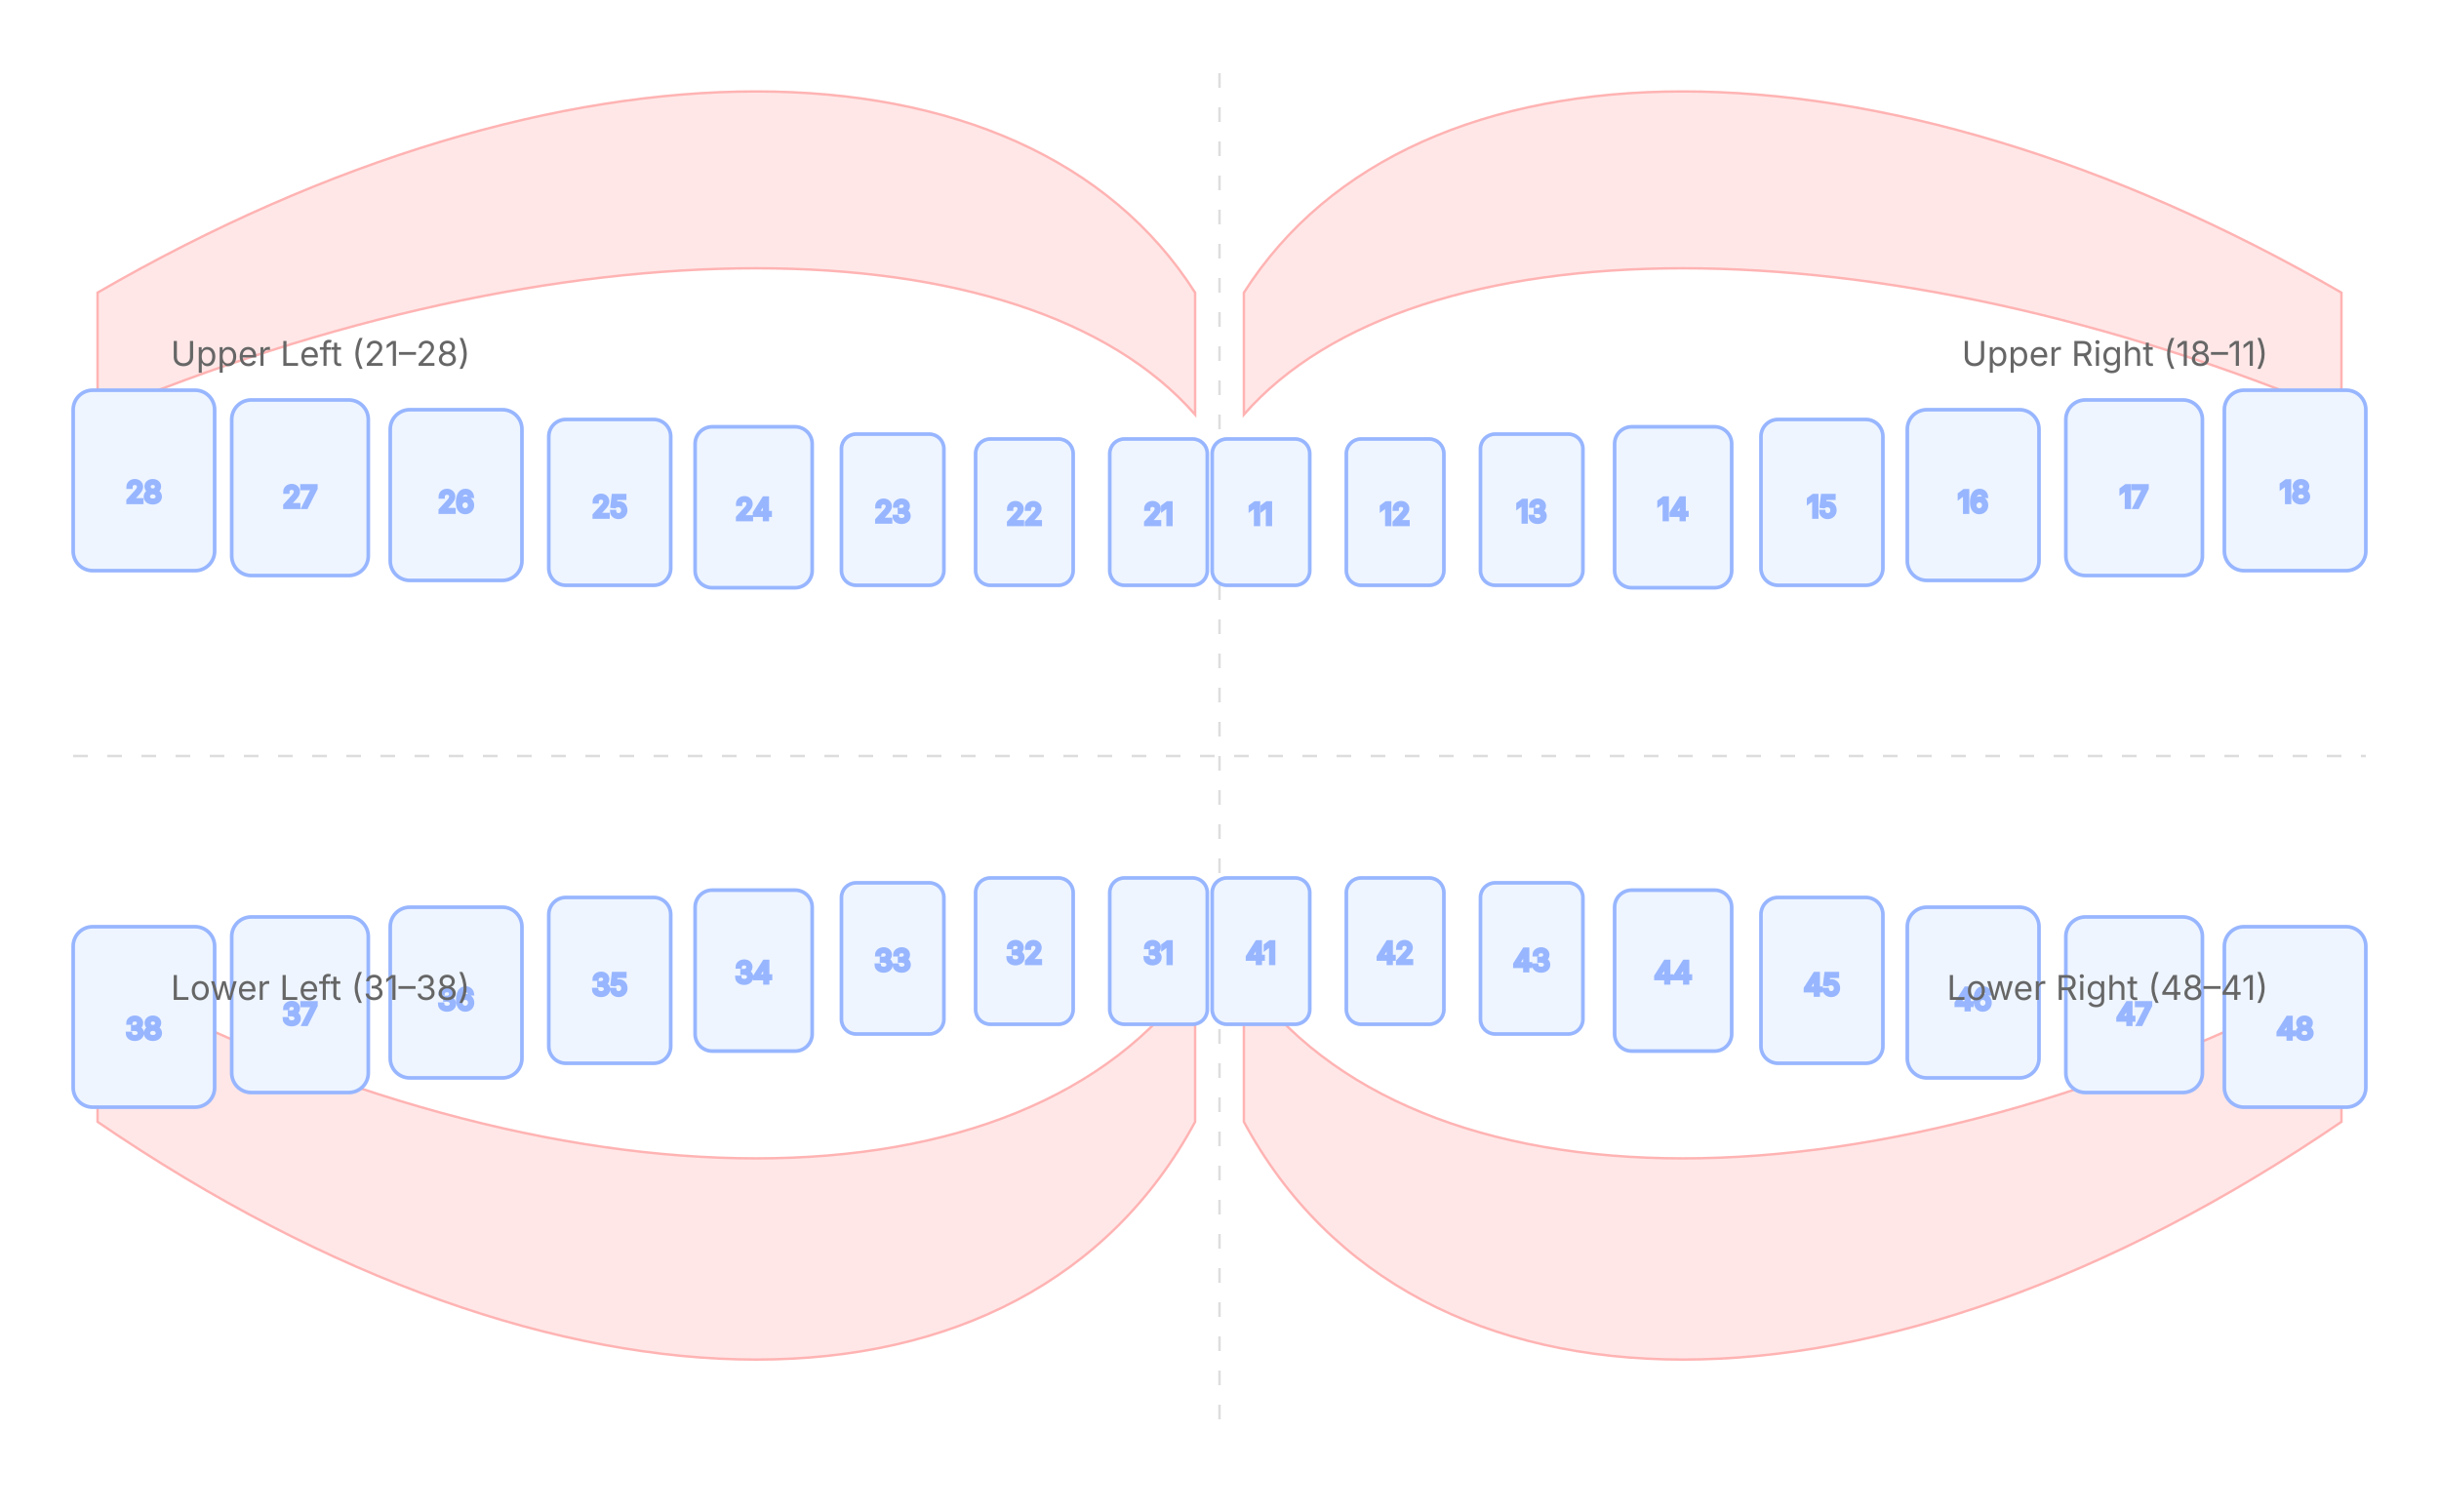
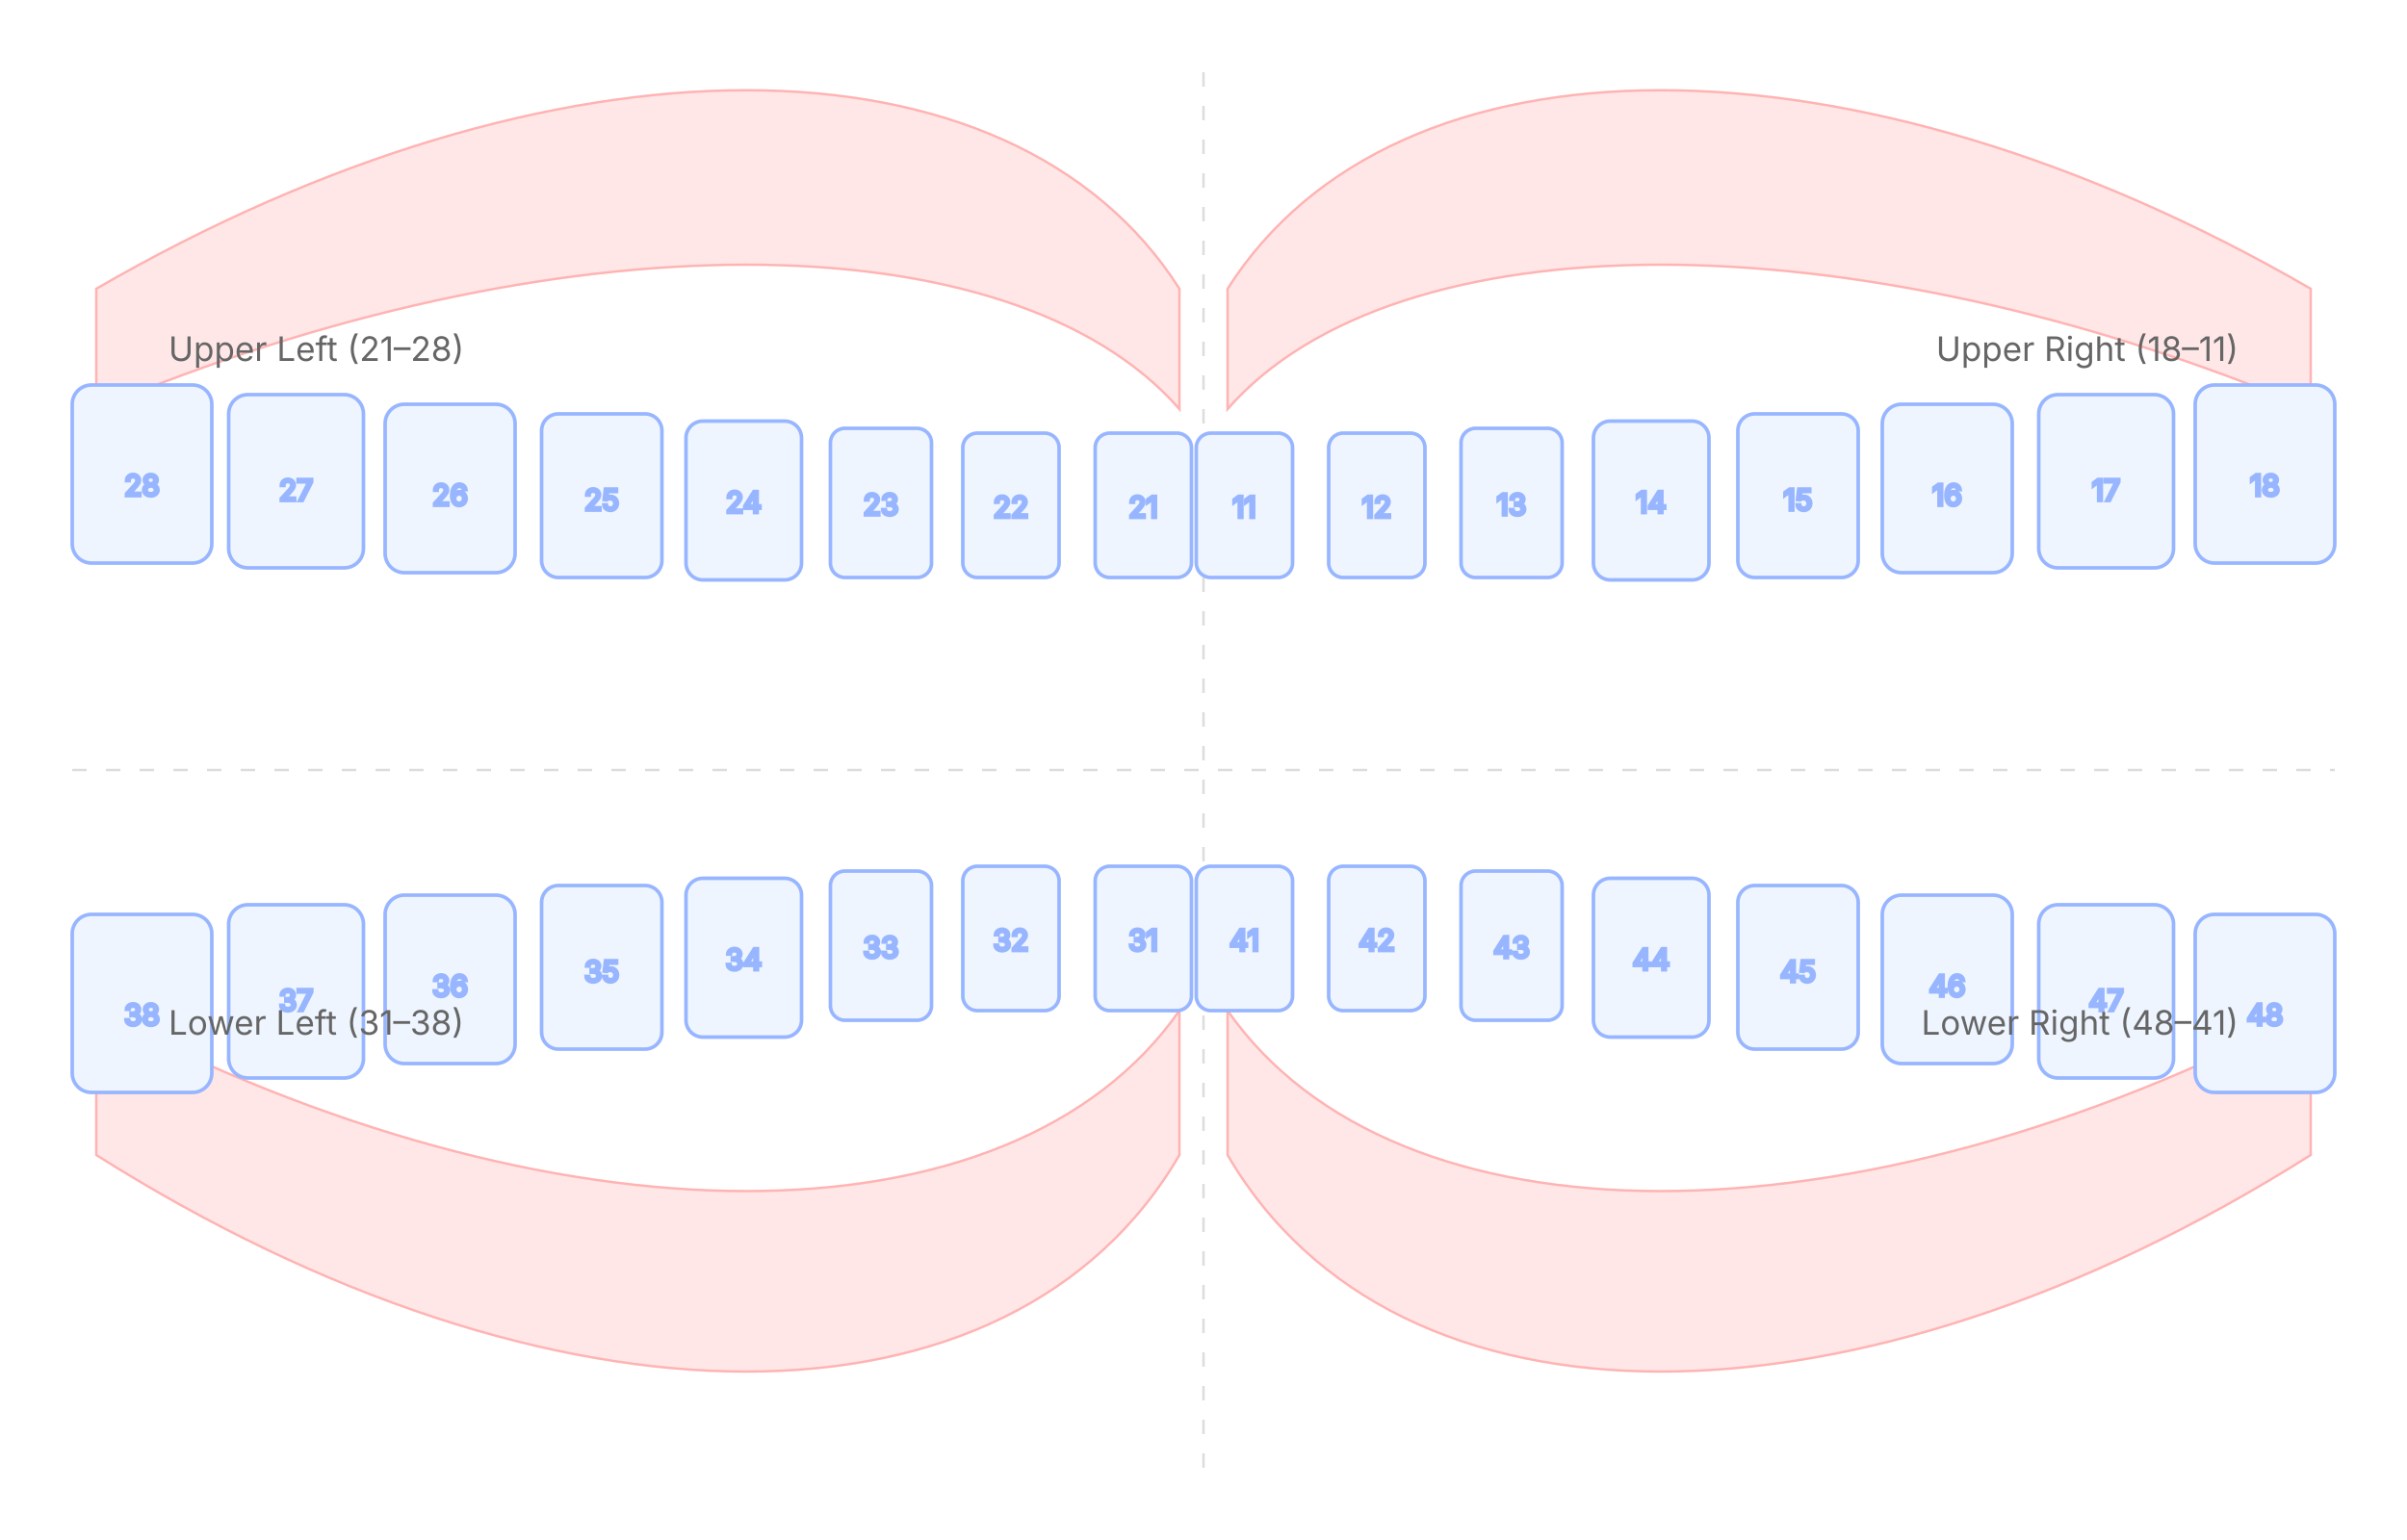
- <svg xmlns="http://www.w3.org/2000/svg" viewBox="0 0 1000 620" width="1000" height="620" aria-labelledby="title desc" role="img">
+ <svg xmlns="http://www.w3.org/2000/svg" viewBox="0 0 1000 640" width="1000" height="640" aria-labelledby="title desc" role="img">
  <defs>
    <style>
      .tooth { fill:#eef5ff; stroke:#98b6ff; stroke-width:1.5; cursor:pointer; }
      .tooth:hover { filter:brightness(1.03); }
      .gum { fill:#ffe7e7; stroke:#ffb3b3; cursor:pointer; }
      .label { font: 12px Inter, Arial, sans-serif; fill:#333; pointer-events:none; }
      .arch-label { font: 14px Inter, Arial, sans-serif; fill:#666; pointer-events:none; }
      .sextant { fill:none; stroke:#ddd; stroke-dasharray:6 8; }
      .active { stroke:#ff7a59 !important; stroke-width:3 !important; }
-       /* tooth size */
-       .T { width: 40px; height: 60px; }
-       .Tm { width: 52px; height: 68px; } /* molar/premolar slightly bigger */
    </style>
  </defs>
-   <path class="sextant" d="M500 30V590" />
-   <path class="sextant" d="M30 310H970" />
+   <path class="sextant" d="M500 30V610" />
+   <path class="sextant" d="M30 320H970" />
  <path id="gum_upper_left" class="gum" d="M40,120 C230,10 420,10 490,120 L490,170 C420,90 230,90 40,170Z" />
  <path id="gum_upper_right" class="gum" d="M510,120 C580,10 770,10 960,120 L960,170 C770,90 580,90 510,170Z" />
-   <path id="gum_lower_left" class="gum" d="M40,460 C230,590 420,590 490,460 L490,400 C420,500 230,500 40,400Z" />
-   <path id="gum_lower_right" class="gum" d="M510,460 C580,590 770,590 960,460 L960,400 C770,500 580,500 510,400Z" />
-   <g id="tooth_21" class="tooth" transform="translate(455,180)">
-     <rect x="0" y="0" width="40" height="60" rx="6" />
-     <text class="label" x="20" y="35" text-anchor="middle">21</text>
+   <path id="gum_lower_left" class="gum" d="M40,480 C230,600 420,600 490,480 L490,420 C420,520 230,520 40,420Z" />
+   <path id="gum_lower_right" class="gum" d="M510,480 C580,600 770,600 960,480 L960,420 C770,520 580,520 510,420Z" />
+   <g id="arch_permanent">
+     <g id="tooth_21" class="tooth" transform="translate(455,180)">
+       <rect x="0" y="0" width="40" height="60" rx="6" />
+       <text class="label" x="20" y="35" text-anchor="middle">21</text>
+     </g>
+     <g id="tooth_22" class="tooth" transform="translate(400,180)">
+       <rect x="0" y="0" width="40" height="60" rx="6" />
+       <text class="label" x="20" y="35" text-anchor="middle">22</text>
+     </g>
+     <g id="tooth_23" class="tooth" transform="translate(345,178)">
+       <rect x="0" y="0" width="42" height="62" rx="6" />
+       <text class="label" x="21" y="36" text-anchor="middle">23</text>
+     </g>
+     <g id="tooth_24" class="tooth" transform="translate(285,175)">
+       <rect x="0" y="0" width="48" height="66" rx="7" />
+       <text class="label" x="24" y="38" text-anchor="middle">24</text>
+     </g>
+     <g id="tooth_25" class="tooth" transform="translate(225,172)">
+       <rect x="0" y="0" width="50" height="68" rx="7" />
+       <text class="label" x="25" y="40" text-anchor="middle">25</text>
+     </g>
+     <g id="tooth_26" class="tooth" transform="translate(160,168)">
+       <rect x="0" y="0" width="54" height="70" rx="8" />
+       <text class="label" x="27" y="42" text-anchor="middle">26</text>
+     </g>
+     <g id="tooth_27" class="tooth" transform="translate(95,164)">
+       <rect x="0" y="0" width="56" height="72" rx="8" />
+       <text class="label" x="28" y="44" text-anchor="middle">27</text>
+     </g>
+     <g id="tooth_28" class="tooth" transform="translate(30,160)">
+       <rect x="0" y="0" width="58" height="74" rx="8" />
+       <text class="label" x="29" y="46" text-anchor="middle">28</text>
+     </g>
+     <g id="tooth_18" class="tooth" transform="translate(912,160)">
+       <rect x="0" y="0" width="58" height="74" rx="8" />
+       <text class="label" x="29" y="46" text-anchor="middle">18</text>
+     </g>
+     <g id="tooth_17" class="tooth" transform="translate(847,164)">
+       <rect x="0" y="0" width="56" height="72" rx="8" />
+       <text class="label" x="28" y="44" text-anchor="middle">17</text>
+     </g>
+     <g id="tooth_16" class="tooth" transform="translate(782,168)">
+       <rect x="0" y="0" width="54" height="70" rx="8" />
+       <text class="label" x="27" y="42" text-anchor="middle">16</text>
+     </g>
+     <g id="tooth_15" class="tooth" transform="translate(722,172)">
+       <rect x="0" y="0" width="50" height="68" rx="7" />
+       <text class="label" x="25" y="40" text-anchor="middle">15</text>
+     </g>
+     <g id="tooth_14" class="tooth" transform="translate(662,175)">
+       <rect x="0" y="0" width="48" height="66" rx="7" />
+       <text class="label" x="24" y="38" text-anchor="middle">14</text>
+     </g>
+     <g id="tooth_13" class="tooth" transform="translate(607,178)">
+       <rect x="0" y="0" width="42" height="62" rx="6" />
+       <text class="label" x="21" y="36" text-anchor="middle">13</text>
+     </g>
+     <g id="tooth_12" class="tooth" transform="translate(552,180)">
+       <rect x="0" y="0" width="40" height="60" rx="6" />
+       <text class="label" x="20" y="35" text-anchor="middle">12</text>
+     </g>
+     <g id="tooth_11" class="tooth" transform="translate(497,180)">
+       <rect x="0" y="0" width="40" height="60" rx="6" />
+       <text class="label" x="20" y="35" text-anchor="middle">11</text>
+     </g>
+     <g id="tooth_31" class="tooth" transform="translate(455,360)">
+       <rect x="0" y="0" width="40" height="60" rx="6" />
+       <text class="label" x="20" y="35" text-anchor="middle">31</text>
+     </g>
+     <g id="tooth_32" class="tooth" transform="translate(400,360)">
+       <rect x="0" y="0" width="40" height="60" rx="6" />
+       <text class="label" x="20" y="35" text-anchor="middle">32</text>
+     </g>
+     <g id="tooth_33" class="tooth" transform="translate(345,362)">
+       <rect x="0" y="0" width="42" height="62" rx="6" />
+       <text class="label" x="21" y="36" text-anchor="middle">33</text>
+     </g>
+     <g id="tooth_34" class="tooth" transform="translate(285,365)">
+       <rect x="0" y="0" width="48" height="66" rx="7" />
+       <text class="label" x="24" y="38" text-anchor="middle">34</text>
+     </g>
+     <g id="tooth_35" class="tooth" transform="translate(225,368)">
+       <rect x="0" y="0" width="50" height="68" rx="7" />
+       <text class="label" x="25" y="40" text-anchor="middle">35</text>
+     </g>
+     <g id="tooth_36" class="tooth" transform="translate(160,372)">
+       <rect x="0" y="0" width="54" height="70" rx="8" />
+       <text class="label" x="27" y="42" text-anchor="middle">36</text>
+     </g>
+     <g id="tooth_37" class="tooth" transform="translate(95,376)">
+       <rect x="0" y="0" width="56" height="72" rx="8" />
+       <text class="label" x="28" y="44" text-anchor="middle">37</text>
+     </g>
+     <g id="tooth_38" class="tooth" transform="translate(30,380)">
+       <rect x="0" y="0" width="58" height="74" rx="8" />
+       <text class="label" x="29" y="46" text-anchor="middle">38</text>
+     </g>
+     <g id="tooth_48" class="tooth" transform="translate(912,380)">
+       <rect x="0" y="0" width="58" height="74" rx="8" />
+       <text class="label" x="29" y="46" text-anchor="middle">48</text>
+     </g>
+     <g id="tooth_47" class="tooth" transform="translate(847,376)">
+       <rect x="0" y="0" width="56" height="72" rx="8" />
+       <text class="label" x="28" y="44" text-anchor="middle">47</text>
+     </g>
+     <g id="tooth_46" class="tooth" transform="translate(782,372)">
+       <rect x="0" y="0" width="54" height="70" rx="8" />
+       <text class="label" x="27" y="42" text-anchor="middle">46</text>
+     </g>
+     <g id="tooth_45" class="tooth" transform="translate(722,368)">
+       <rect x="0" y="0" width="50" height="68" rx="7" />
+       <text class="label" x="25" y="40" text-anchor="middle">45</text>
+     </g>
+     <g id="tooth_44" class="tooth" transform="translate(662,365)">
+       <rect x="0" y="0" width="48" height="66" rx="7" />
+       <text class="label" x="24" y="38" text-anchor="middle">44</text>
+     </g>
+     <g id="tooth_43" class="tooth" transform="translate(607,362)">
+       <rect x="0" y="0" width="42" height="62" rx="6" />
+       <text class="label" x="21" y="36" text-anchor="middle">43</text>
+     </g>
+     <g id="tooth_42" class="tooth" transform="translate(552,360)">
+       <rect x="0" y="0" width="40" height="60" rx="6" />
+       <text class="label" x="20" y="35" text-anchor="middle">42</text>
+     </g>
+     <g id="tooth_41" class="tooth" transform="translate(497,360)">
+       <rect x="0" y="0" width="40" height="60" rx="6" />
+       <text class="label" x="20" y="35" text-anchor="middle">41</text>
+     </g>
+     <text class="arch-label" x="70" y="150">Upper Left (21–28)</text>
+     <text class="arch-label" x="930" y="150" text-anchor="end">Upper Right (18–11)</text>
+     <text class="arch-label" x="70" y="430">Lower Left (31–38)</text>
+     <text class="arch-label" x="930" y="430" text-anchor="end">Lower Right (48–41)</text>
  </g>
-   <g id="tooth_22" class="tooth" transform="translate(400,180)">
-     <rect x="0" y="0" width="40" height="60" rx="6" />
-     <text class="label" x="20" y="35" text-anchor="middle">22</text>
+   <g id="arch_primary" style="display:none">
+     <g id="tooth_61" class="tooth" transform="translate(465,210)">
+       <rect x="0" y="0" width="40" height="56" rx="6" />
+       <text class="label" x="20" y="33" text-anchor="middle">61</text>
+     </g>
+     <g id="tooth_62" class="tooth" transform="translate(412,210)">
+       <rect x="0" y="0" width="38" height="56" rx="6" />
+       <text class="label" x="19" y="33" text-anchor="middle">62</text>
+     </g>
+     <g id="tooth_63" class="tooth" transform="translate(360,208)">
+       <rect x="0" y="0" width="40" height="58" rx="6" />
+       <text class="label" x="20" y="34" text-anchor="middle">63</text>
+     </g>
+     <g id="tooth_64" class="tooth" transform="translate(298,205)">
+       <rect x="0" y="0" width="46" height="62" rx="7" />
+       <text class="label" x="23" y="36" text-anchor="middle">64</text>
+     </g>
+     <g id="tooth_65" class="tooth" transform="translate(236,202)">
+       <rect x="0" y="0" width="48" height="64" rx="7" />
+       <text class="label" x="24" y="38" text-anchor="middle">65</text>
+     </g>
+     <g id="tooth_55" class="tooth" transform="translate(910,202)">
+       <rect x="0" y="0" width="48" height="64" rx="7" />
+       <text class="label" x="24" y="38" text-anchor="middle">55</text>
+     </g>
+     <g id="tooth_54" class="tooth" transform="translate(848,205)">
+       <rect x="0" y="0" width="46" height="62" rx="7" />
+       <text class="label" x="23" y="36" text-anchor="middle">54</text>
+     </g>
+     <g id="tooth_53" class="tooth" transform="translate(786,208)">
+       <rect x="0" y="0" width="40" height="58" rx="6" />
+       <text class="label" x="20" y="34" text-anchor="middle">53</text>
+     </g>
+     <g id="tooth_52" class="tooth" transform="translate(734,210)">
+       <rect x="0" y="0" width="38" height="56" rx="6" />
+       <text class="label" x="19" y="33" text-anchor="middle">52</text>
+     </g>
+     <g id="tooth_51" class="tooth" transform="translate(681,210)">
+       <rect x="0" y="0" width="40" height="56" rx="6" />
+       <text class="label" x="20" y="33" text-anchor="middle">51</text>
+     </g>
+     <g id="tooth_71" class="tooth" transform="translate(465,360)">
+       <rect x="0" y="0" width="40" height="56" rx="6" />
+       <text class="label" x="20" y="33" text-anchor="middle">71</text>
+     </g>
+     <g id="tooth_72" class="tooth" transform="translate(412,360)">
+       <rect x="0" y="0" width="38" height="56" rx="6" />
+       <text class="label" x="19" y="33" text-anchor="middle">72</text>
+     </g>
+     <g id="tooth_73" class="tooth" transform="translate(360,362)">
+       <rect x="0" y="0" width="40" height="58" rx="6" />
+       <text class="label" x="20" y="34" text-anchor="middle">73</text>
+     </g>
+     <g id="tooth_74" class="tooth" transform="translate(298,365)">
+       <rect x="0" y="0" width="46" height="62" rx="7" />
+       <text class="label" x="23" y="36" text-anchor="middle">74</text>
+     </g>
+     <g id="tooth_75" class="tooth" transform="translate(236,368)">
+       <rect x="0" y="0" width="48" height="64" rx="7" />
+       <text class="label" x="24" y="38" text-anchor="middle">75</text>
+     </g>
+     <g id="tooth_85" class="tooth" transform="translate(910,368)">
+       <rect x="0" y="0" width="48" height="64" rx="7" />
+       <text class="label" x="24" y="38" text-anchor="middle">85</text>
+     </g>
+     <g id="tooth_84" class="tooth" transform="translate(848,365)">
+       <rect x="0" y="0" width="46" height="62" rx="7" />
+       <text class="label" x="23" y="36" text-anchor="middle">84</text>
+     </g>
+     <g id="tooth_83" class="tooth" transform="translate(786,362)">
+       <rect x="0" y="0" width="40" height="58" rx="6" />
+       <text class="label" x="20" y="34" text-anchor="middle">83</text>
+     </g>
+     <g id="tooth_82" class="tooth" transform="translate(734,360)">
+       <rect x="0" y="0" width="38" height="56" rx="6" />
+       <text class="label" x="19" y="33" text-anchor="middle">82</text>
+     </g>
+     <g id="tooth_81" class="tooth" transform="translate(681,360)">
+       <rect x="0" y="0" width="40" height="56" rx="6" />
+       <text class="label" x="20" y="33" text-anchor="middle">81</text>
+     </g>
+     <text class="arch-label" x="70" y="180">Upper Left (61–65)</text>
+     <text class="arch-label" x="930" y="180" text-anchor="end">Upper Right (55–51)</text>
+     <text class="arch-label" x="70" y="430">Lower Left (71–75)</text>
+     <text class="arch-label" x="930" y="430" text-anchor="end">Lower Right (85–81)</text>
  </g>
-   <g id="tooth_23" class="tooth" transform="translate(345,178)">
-     <rect x="0" y="0" width="42" height="62" rx="6" />
-     <text class="label" x="21" y="36" text-anchor="middle">23</text>
-   </g>
-   <g id="tooth_24" class="tooth" transform="translate(285,175)">
-     <rect x="0" y="0" width="48" height="66" rx="7" />
-     <text class="label" x="24" y="38" text-anchor="middle">24</text>
-   </g>
-   <g id="tooth_25" class="tooth" transform="translate(225,172)">
-     <rect x="0" y="0" width="50" height="68" rx="7" />
-     <text class="label" x="25" y="40" text-anchor="middle">25</text>
-   </g>
-   <g id="tooth_26" class="tooth" transform="translate(160,168)">
-     <rect x="0" y="0" width="54" height="70" rx="8" />
-     <text class="label" x="27" y="42" text-anchor="middle">26</text>
-   </g>
-   <g id="tooth_27" class="tooth" transform="translate(95,164)">
-     <rect x="0" y="0" width="56" height="72" rx="8" />
-     <text class="label" x="28" y="44" text-anchor="middle">27</text>
-   </g>
-   <g id="tooth_28" class="tooth" transform="translate(30,160)">
-     <rect x="0" y="0" width="58" height="74" rx="8" />
-     <text class="label" x="29" y="46" text-anchor="middle">28</text>
-   </g>
-   <g id="tooth_18" class="tooth" transform="translate(912,160)">
-     <rect x="0" y="0" width="58" height="74" rx="8" />
-     <text class="label" x="29" y="46" text-anchor="middle">18</text>
-   </g>
-   <g id="tooth_17" class="tooth" transform="translate(847,164)">
-     <rect x="0" y="0" width="56" height="72" rx="8" />
-     <text class="label" x="28" y="44" text-anchor="middle">17</text>
-   </g>
-   <g id="tooth_16" class="tooth" transform="translate(782,168)">
-     <rect x="0" y="0" width="54" height="70" rx="8" />
-     <text class="label" x="27" y="42" text-anchor="middle">16</text>
-   </g>
-   <g id="tooth_15" class="tooth" transform="translate(722,172)">
-     <rect x="0" y="0" width="50" height="68" rx="7" />
-     <text class="label" x="25" y="40" text-anchor="middle">15</text>
-   </g>
-   <g id="tooth_14" class="tooth" transform="translate(662,175)">
-     <rect x="0" y="0" width="48" height="66" rx="7" />
-     <text class="label" x="24" y="38" text-anchor="middle">14</text>
-   </g>
-   <g id="tooth_13" class="tooth" transform="translate(607,178)">
-     <rect x="0" y="0" width="42" height="62" rx="6" />
-     <text class="label" x="21" y="36" text-anchor="middle">13</text>
-   </g>
-   <g id="tooth_12" class="tooth" transform="translate(552,180)">
-     <rect x="0" y="0" width="40" height="60" rx="6" />
-     <text class="label" x="20" y="35" text-anchor="middle">12</text>
-   </g>
-   <g id="tooth_11" class="tooth" transform="translate(497,180)">
-     <rect x="0" y="0" width="40" height="60" rx="6" />
-     <text class="label" x="20" y="35" text-anchor="middle">11</text>
-   </g>
-   <text class="arch-label" x="70" y="150">Upper Left (21–28)</text>
-   <text class="arch-label" x="930" y="150" text-anchor="end">Upper Right (18–11)</text>
-   <g id="tooth_31" class="tooth" transform="translate(455,360)">
-     <rect x="0" y="0" width="40" height="60" rx="6" />
-     <text class="label" x="20" y="35" text-anchor="middle">31</text>
-   </g>
-   <g id="tooth_32" class="tooth" transform="translate(400,360)">
-     <rect x="0" y="0" width="40" height="60" rx="6" />
-     <text class="label" x="20" y="35" text-anchor="middle">32</text>
-   </g>
-   <g id="tooth_33" class="tooth" transform="translate(345,362)">
-     <rect x="0" y="0" width="42" height="62" rx="6" />
-     <text class="label" x="21" y="36" text-anchor="middle">33</text>
-   </g>
-   <g id="tooth_34" class="tooth" transform="translate(285,365)">
-     <rect x="0" y="0" width="48" height="66" rx="7" />
-     <text class="label" x="24" y="38" text-anchor="middle">34</text>
-   </g>
-   <g id="tooth_35" class="tooth" transform="translate(225,368)">
-     <rect x="0" y="0" width="50" height="68" rx="7" />
-     <text class="label" x="25" y="40" text-anchor="middle">35</text>
-   </g>
-   <g id="tooth_36" class="tooth" transform="translate(160,372)">
-     <rect x="0" y="0" width="54" height="70" rx="8" />
-     <text class="label" x="27" y="42" text-anchor="middle">36</text>
-   </g>
-   <g id="tooth_37" class="tooth" transform="translate(95,376)">
-     <rect x="0" y="0" width="56" height="72" rx="8" />
-     <text class="label" x="28" y="44" text-anchor="middle">37</text>
-   </g>
-   <g id="tooth_38" class="tooth" transform="translate(30,380)">
-     <rect x="0" y="0" width="58" height="74" rx="8" />
-     <text class="label" x="29" y="46" text-anchor="middle">38</text>
-   </g>
-   <g id="tooth_48" class="tooth" transform="translate(912,380)">
-     <rect x="0" y="0" width="58" height="74" rx="8" />
-     <text class="label" x="29" y="46" text-anchor="middle">48</text>
-   </g>
-   <g id="tooth_47" class="tooth" transform="translate(847,376)">
-     <rect x="0" y="0" width="56" height="72" rx="8" />
-     <text class="label" x="28" y="44" text-anchor="middle">47</text>
-   </g>
-   <g id="tooth_46" class="tooth" transform="translate(782,372)">
-     <rect x="0" y="0" width="54" height="70" rx="8" />
-     <text class="label" x="27" y="42" text-anchor="middle">46</text>
-   </g>
-   <g id="tooth_45" class="tooth" transform="translate(722,368)">
-     <rect x="0" y="0" width="50" height="68" rx="7" />
-     <text class="label" x="25" y="40" text-anchor="middle">45</text>
-   </g>
-   <g id="tooth_44" class="tooth" transform="translate(662,365)">
-     <rect x="0" y="0" width="48" height="66" rx="7" />
-     <text class="label" x="24" y="38" text-anchor="middle">44</text>
-   </g>
-   <g id="tooth_43" class="tooth" transform="translate(607,362)">
-     <rect x="0" y="0" width="42" height="62" rx="6" />
-     <text class="label" x="21" y="36" text-anchor="middle">43</text>
-   </g>
-   <g id="tooth_42" class="tooth" transform="translate(552,360)">
-     <rect x="0" y="0" width="40" height="60" rx="6" />
-     <text class="label" x="20" y="35" text-anchor="middle">42</text>
-   </g>
-   <g id="tooth_41" class="tooth" transform="translate(497,360)">
-     <rect x="0" y="0" width="40" height="60" rx="6" />
-     <text class="label" x="20" y="35" text-anchor="middle">41</text>
-   </g>
-   <text class="arch-label" x="70" y="410">Lower Left (31–38)</text>
-   <text class="arch-label" x="930" y="410" text-anchor="end">Lower Right (48–41)</text>
</svg>
